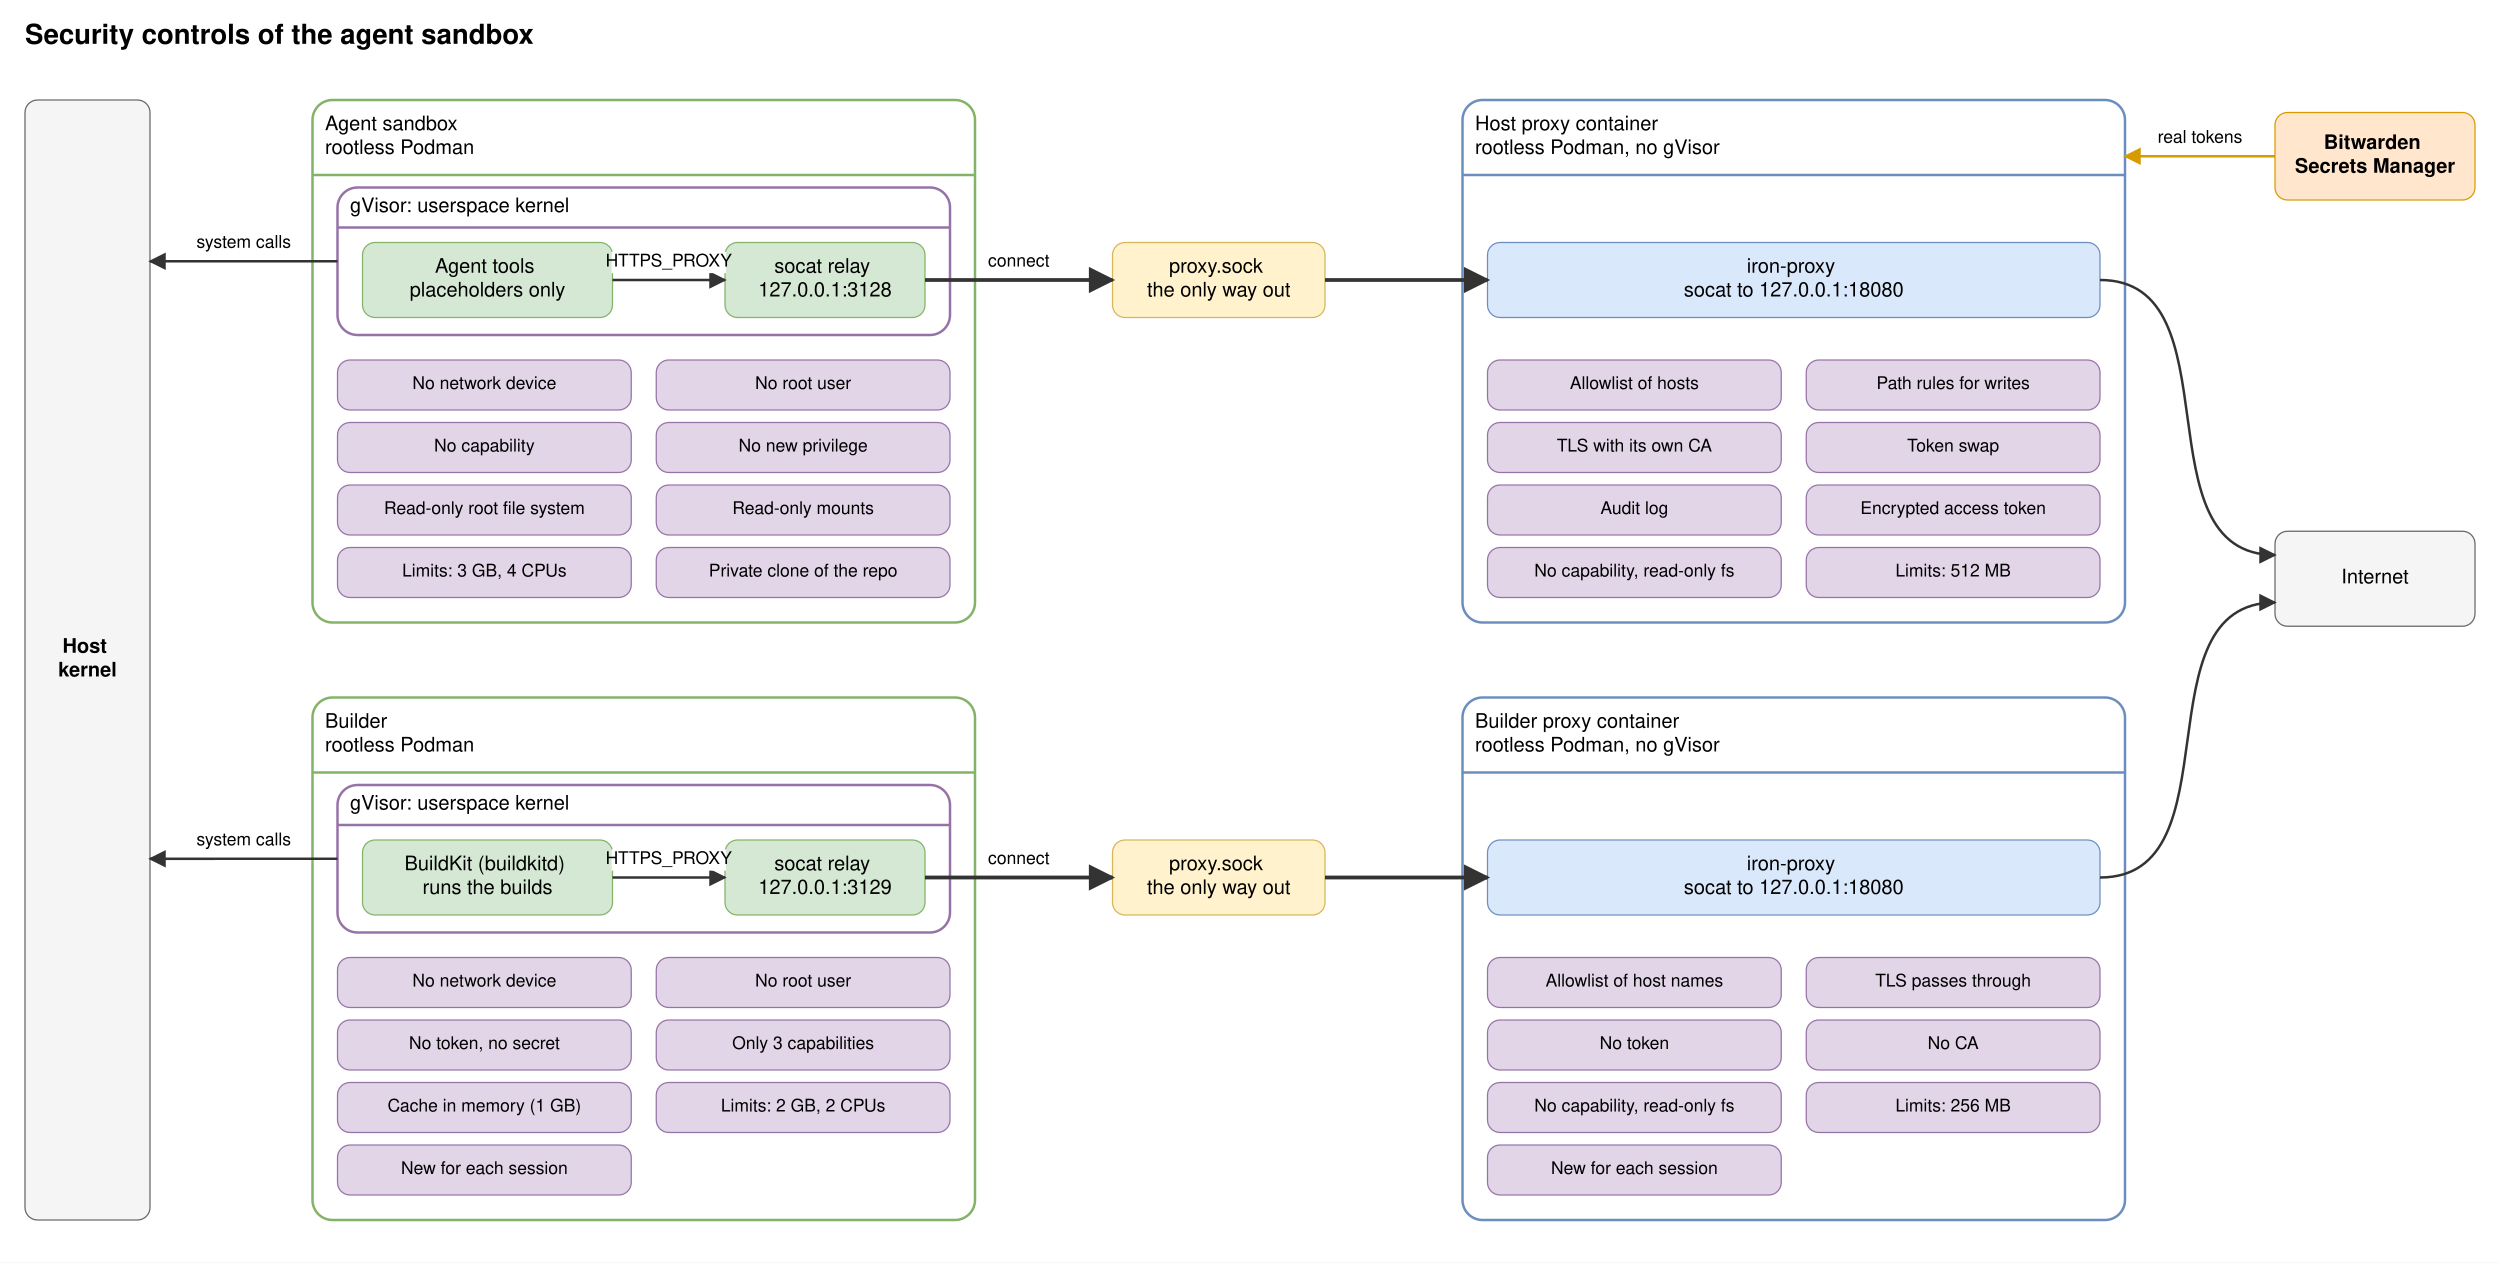
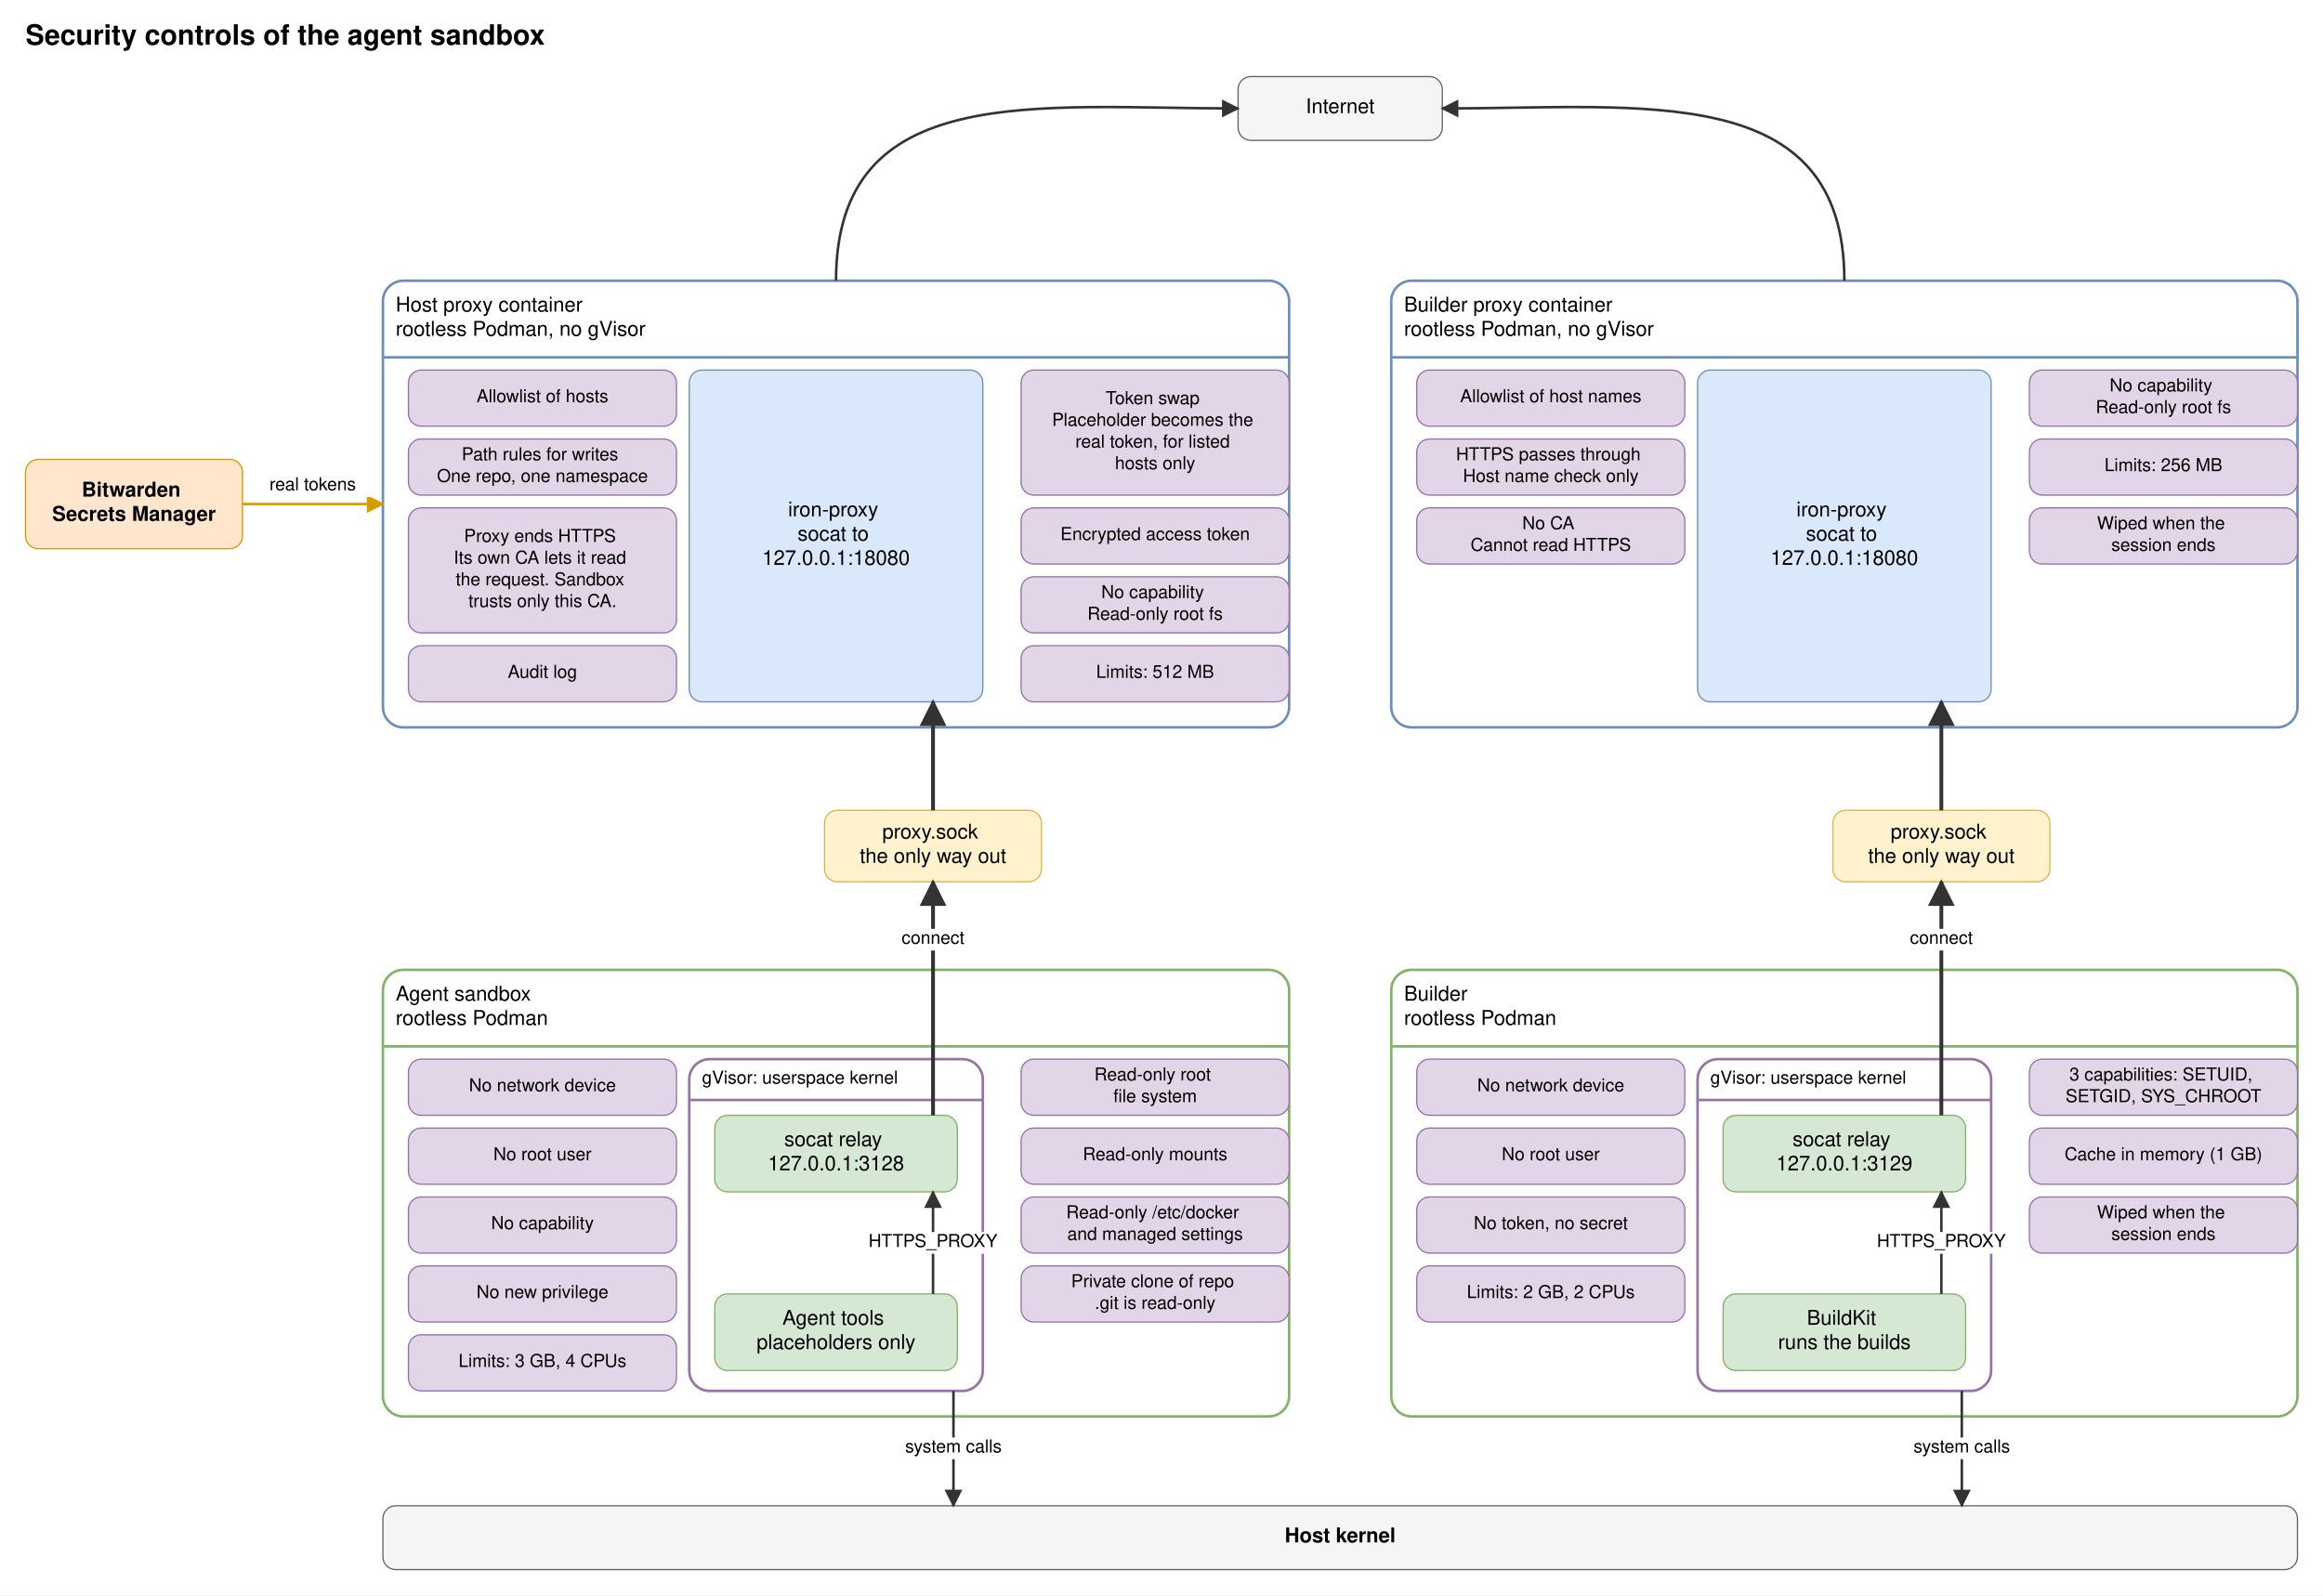
- <svg xmlns="http://www.w3.org/2000/svg" width="2000" height="1010" viewBox="0 0 2000 1010" font-family="Helvetica, Arial, sans-serif" fill="#000000">
+ <svg xmlns="http://www.w3.org/2000/svg" width="1820" height="1250" viewBox="0 0 1820 1250" font-family="Helvetica, Arial, sans-serif" fill="#000000">
  <defs>
    <marker id="a-dark" viewBox="0 0 10 10" refX="9" refY="5" markerWidth="7" markerHeight="7" markerUnits="strokeWidth" orient="auto">
      <path d="M0 0 L10 5 L0 10 z" fill="#333333" />
    </marker>
    <marker id="a-orange" viewBox="0 0 10 10" refX="9" refY="5" markerWidth="7" markerHeight="7" markerUnits="strokeWidth" orient="auto">
      <path d="M0 0 L10 5 L0 10 z" fill="#d79b00" />
    </marker>
  </defs>
-   <rect width="2000" height="1010" fill="#ffffff" />
+   <rect width="1820" height="1250" fill="#ffffff" />
  <text x="20" y="30" dominant-baseline="central" font-size="22" font-weight="bold">Security controls of the agent sandbox</text>
-   <rect x="20" y="80" width="100" height="896" rx="10" fill="#f5f5f5" stroke="#666666" stroke-width="1" />
-   <text x="70.0" y="518.5" text-anchor="middle" dominant-baseline="central" font-size="16" font-weight="bold">
-     <tspan x="70.0" dy="0">Host</tspan>
-     <tspan x="70.0" dy="19">kernel</tspan>
-   </text>
-   <rect x="250" y="80" width="530" height="418" rx="16" fill="#ffffff" stroke="#82b366" stroke-width="2" />
-   <line x1="250" y1="140" x2="780" y2="140" stroke="#82b366" stroke-width="2" />
-   <text x="260" y="100.5" text-anchor="start" dominant-baseline="central" font-size="16">
-     <tspan x="260" dy="0">Agent sandbox</tspan>
-     <tspan x="260" dy="19">rootless Podman</tspan>
-   </text>
-   <rect x="270" y="150" width="490" height="118" rx="16" fill="#ffffff" stroke="#9673a6" stroke-width="2" />
-   <line x1="270" y1="182" x2="760" y2="182" stroke="#9673a6" stroke-width="2" />
-   <text x="280" y="166.0" text-anchor="start" dominant-baseline="central" font-size="16">
-     <tspan x="280" dy="0">gVisor: userspace kernel</tspan>
-   </text>
-   <rect x="290" y="194" width="200" height="60" rx="10" fill="#d5e8d4" stroke="#82b366" stroke-width="1" />
-   <text x="390.0" y="214.5" text-anchor="middle" dominant-baseline="central" font-size="16">
-     <tspan x="390.0" dy="0">Agent tools</tspan>
-     <tspan x="390.0" dy="19">placeholders only</tspan>
-   </text>
-   <rect x="580" y="194" width="160" height="60" rx="10" fill="#d5e8d4" stroke="#82b366" stroke-width="1" />
-   <text x="660.0" y="214.5" text-anchor="middle" dominant-baseline="central" font-size="16">
-     <tspan x="660.0" dy="0">socat relay</tspan>
-     <tspan x="660.0" dy="19">127.0.0.1:3128</tspan>
-   </text>
-   <rect x="250" y="558" width="530" height="418" rx="16" fill="#ffffff" stroke="#82b366" stroke-width="2" />
-   <line x1="250" y1="618" x2="780" y2="618" stroke="#82b366" stroke-width="2" />
-   <text x="260" y="578.5" text-anchor="start" dominant-baseline="central" font-size="16">
-     <tspan x="260" dy="0">Builder</tspan>
-     <tspan x="260" dy="19">rootless Podman</tspan>
-   </text>
-   <rect x="270" y="628" width="490" height="118" rx="16" fill="#ffffff" stroke="#9673a6" stroke-width="2" />
-   <line x1="270" y1="660" x2="760" y2="660" stroke="#9673a6" stroke-width="2" />
-   <text x="280" y="644.0" text-anchor="start" dominant-baseline="central" font-size="16">
-     <tspan x="280" dy="0">gVisor: userspace kernel</tspan>
-   </text>
-   <rect x="290" y="672" width="200" height="60" rx="10" fill="#d5e8d4" stroke="#82b366" stroke-width="1" />
-   <text x="390.0" y="692.5" text-anchor="middle" dominant-baseline="central" font-size="16">
-     <tspan x="390.0" dy="0">BuildKit (buildkitd)</tspan>
-     <tspan x="390.0" dy="19">runs the builds</tspan>
-   </text>
-   <rect x="580" y="672" width="160" height="60" rx="10" fill="#d5e8d4" stroke="#82b366" stroke-width="1" />
-   <text x="660.0" y="692.5" text-anchor="middle" dominant-baseline="central" font-size="16">
-     <tspan x="660.0" dy="0">socat relay</tspan>
-     <tspan x="660.0" dy="19">127.0.0.1:3129</tspan>
-   </text>
-   <rect x="1170" y="80" width="530" height="418" rx="16" fill="#ffffff" stroke="#6c8ebf" stroke-width="2" />
-   <line x1="1170" y1="140" x2="1700" y2="140" stroke="#6c8ebf" stroke-width="2" />
-   <text x="1180" y="100.5" text-anchor="start" dominant-baseline="central" font-size="16">
-     <tspan x="1180" dy="0">Host proxy container</tspan>
-     <tspan x="1180" dy="19">rootless Podman, no gVisor</tspan>
-   </text>
-   <rect x="1190" y="194" width="490" height="60" rx="10" fill="#dae8fc" stroke="#6c8ebf" stroke-width="1" />
-   <text x="1435.0" y="214.5" text-anchor="middle" dominant-baseline="central" font-size="16">
-     <tspan x="1435.0" dy="0">iron-proxy</tspan>
-     <tspan x="1435.0" dy="19">socat to 127.0.0.1:18080</tspan>
-   </text>
-   <rect x="1170" y="558" width="530" height="418" rx="16" fill="#ffffff" stroke="#6c8ebf" stroke-width="2" />
-   <line x1="1170" y1="618" x2="1700" y2="618" stroke="#6c8ebf" stroke-width="2" />
-   <text x="1180" y="578.5" text-anchor="start" dominant-baseline="central" font-size="16">
-     <tspan x="1180" dy="0">Builder proxy container</tspan>
-     <tspan x="1180" dy="19">rootless Podman, no gVisor</tspan>
-   </text>
-   <rect x="1190" y="672" width="490" height="60" rx="10" fill="#dae8fc" stroke="#6c8ebf" stroke-width="1" />
-   <text x="1435.0" y="692.5" text-anchor="middle" dominant-baseline="central" font-size="16">
-     <tspan x="1435.0" dy="0">iron-proxy</tspan>
-     <tspan x="1435.0" dy="19">socat to 127.0.0.1:18080</tspan>
-   </text>
-   <rect x="270" y="288" width="235" height="40" rx="10" fill="#e1d5e7" stroke="#9673a6" stroke-width="1" />
-   <text x="387.5" y="308.0" text-anchor="middle" dominant-baseline="central" font-size="14">
-     <tspan x="387.5" dy="0">No network device</tspan>
-   </text>
-   <rect x="525" y="288" width="235" height="40" rx="10" fill="#e1d5e7" stroke="#9673a6" stroke-width="1" />
-   <text x="642.5" y="308.0" text-anchor="middle" dominant-baseline="central" font-size="14">
-     <tspan x="642.5" dy="0">No root user</tspan>
-   </text>
-   <rect x="270" y="338" width="235" height="40" rx="10" fill="#e1d5e7" stroke="#9673a6" stroke-width="1" />
-   <text x="387.5" y="358.0" text-anchor="middle" dominant-baseline="central" font-size="14">
-     <tspan x="387.5" dy="0">No capability</tspan>
-   </text>
-   <rect x="525" y="338" width="235" height="40" rx="10" fill="#e1d5e7" stroke="#9673a6" stroke-width="1" />
-   <text x="642.5" y="358.0" text-anchor="middle" dominant-baseline="central" font-size="14">
-     <tspan x="642.5" dy="0">No new privilege</tspan>
-   </text>
-   <rect x="270" y="388" width="235" height="40" rx="10" fill="#e1d5e7" stroke="#9673a6" stroke-width="1" />
-   <text x="387.5" y="408.0" text-anchor="middle" dominant-baseline="central" font-size="14">
-     <tspan x="387.5" dy="0">Read-only root file system</tspan>
-   </text>
-   <rect x="525" y="388" width="235" height="40" rx="10" fill="#e1d5e7" stroke="#9673a6" stroke-width="1" />
-   <text x="642.5" y="408.0" text-anchor="middle" dominant-baseline="central" font-size="14">
-     <tspan x="642.5" dy="0">Read-only mounts</tspan>
-   </text>
-   <rect x="270" y="438" width="235" height="40" rx="10" fill="#e1d5e7" stroke="#9673a6" stroke-width="1" />
-   <text x="387.5" y="458.0" text-anchor="middle" dominant-baseline="central" font-size="14">
-     <tspan x="387.5" dy="0">Limits: 3 GB, 4 CPUs</tspan>
-   </text>
-   <rect x="525" y="438" width="235" height="40" rx="10" fill="#e1d5e7" stroke="#9673a6" stroke-width="1" />
-   <text x="642.5" y="458.0" text-anchor="middle" dominant-baseline="central" font-size="14">
-     <tspan x="642.5" dy="0">Private clone of the repo</tspan>
-   </text>
-   <rect x="270" y="766" width="235" height="40" rx="10" fill="#e1d5e7" stroke="#9673a6" stroke-width="1" />
-   <text x="387.5" y="786.0" text-anchor="middle" dominant-baseline="central" font-size="14">
-     <tspan x="387.5" dy="0">No network device</tspan>
-   </text>
-   <rect x="525" y="766" width="235" height="40" rx="10" fill="#e1d5e7" stroke="#9673a6" stroke-width="1" />
-   <text x="642.5" y="786.0" text-anchor="middle" dominant-baseline="central" font-size="14">
-     <tspan x="642.5" dy="0">No root user</tspan>
-   </text>
-   <rect x="270" y="816" width="235" height="40" rx="10" fill="#e1d5e7" stroke="#9673a6" stroke-width="1" />
-   <text x="387.5" y="836.0" text-anchor="middle" dominant-baseline="central" font-size="14">
-     <tspan x="387.5" dy="0">No token, no secret</tspan>
-   </text>
-   <rect x="525" y="816" width="235" height="40" rx="10" fill="#e1d5e7" stroke="#9673a6" stroke-width="1" />
-   <text x="642.5" y="836.0" text-anchor="middle" dominant-baseline="central" font-size="14">
-     <tspan x="642.5" dy="0">Only 3 capabilities</tspan>
-   </text>
-   <rect x="270" y="866" width="235" height="40" rx="10" fill="#e1d5e7" stroke="#9673a6" stroke-width="1" />
-   <text x="387.5" y="886.0" text-anchor="middle" dominant-baseline="central" font-size="14">
-     <tspan x="387.5" dy="0">Cache in memory (1 GB)</tspan>
-   </text>
-   <rect x="525" y="866" width="235" height="40" rx="10" fill="#e1d5e7" stroke="#9673a6" stroke-width="1" />
-   <text x="642.5" y="886.0" text-anchor="middle" dominant-baseline="central" font-size="14">
-     <tspan x="642.5" dy="0">Limits: 2 GB, 2 CPUs</tspan>
-   </text>
-   <rect x="270" y="916" width="235" height="40" rx="10" fill="#e1d5e7" stroke="#9673a6" stroke-width="1" />
-   <text x="387.5" y="936.0" text-anchor="middle" dominant-baseline="central" font-size="14">
-     <tspan x="387.5" dy="0">New for each session</tspan>
-   </text>
-   <rect x="1190" y="288" width="235" height="40" rx="10" fill="#e1d5e7" stroke="#9673a6" stroke-width="1" />
-   <text x="1307.5" y="308.0" text-anchor="middle" dominant-baseline="central" font-size="14">
-     <tspan x="1307.5" dy="0">Allowlist of hosts</tspan>
-   </text>
-   <rect x="1445" y="288" width="235" height="40" rx="10" fill="#e1d5e7" stroke="#9673a6" stroke-width="1" />
-   <text x="1562.5" y="308.0" text-anchor="middle" dominant-baseline="central" font-size="14">
-     <tspan x="1562.5" dy="0">Path rules for writes</tspan>
-   </text>
-   <rect x="1190" y="338" width="235" height="40" rx="10" fill="#e1d5e7" stroke="#9673a6" stroke-width="1" />
-   <text x="1307.5" y="358.0" text-anchor="middle" dominant-baseline="central" font-size="14">
-     <tspan x="1307.5" dy="0">TLS with its own CA</tspan>
-   </text>
-   <rect x="1445" y="338" width="235" height="40" rx="10" fill="#e1d5e7" stroke="#9673a6" stroke-width="1" />
-   <text x="1562.5" y="358.0" text-anchor="middle" dominant-baseline="central" font-size="14">
-     <tspan x="1562.5" dy="0">Token swap</tspan>
-   </text>
-   <rect x="1190" y="388" width="235" height="40" rx="10" fill="#e1d5e7" stroke="#9673a6" stroke-width="1" />
-   <text x="1307.5" y="408.0" text-anchor="middle" dominant-baseline="central" font-size="14">
-     <tspan x="1307.5" dy="0">Audit log</tspan>
-   </text>
-   <rect x="1445" y="388" width="235" height="40" rx="10" fill="#e1d5e7" stroke="#9673a6" stroke-width="1" />
-   <text x="1562.5" y="408.0" text-anchor="middle" dominant-baseline="central" font-size="14">
-     <tspan x="1562.5" dy="0">Encrypted access token</tspan>
-   </text>
-   <rect x="1190" y="438" width="235" height="40" rx="10" fill="#e1d5e7" stroke="#9673a6" stroke-width="1" />
-   <text x="1307.5" y="458.0" text-anchor="middle" dominant-baseline="central" font-size="14">
-     <tspan x="1307.5" dy="0">No capability, read-only fs</tspan>
-   </text>
-   <rect x="1445" y="438" width="235" height="40" rx="10" fill="#e1d5e7" stroke="#9673a6" stroke-width="1" />
-   <text x="1562.5" y="458.0" text-anchor="middle" dominant-baseline="central" font-size="14">
-     <tspan x="1562.5" dy="0">Limits: 512 MB</tspan>
-   </text>
-   <rect x="1190" y="766" width="235" height="40" rx="10" fill="#e1d5e7" stroke="#9673a6" stroke-width="1" />
-   <text x="1307.5" y="786.0" text-anchor="middle" dominant-baseline="central" font-size="14">
-     <tspan x="1307.5" dy="0">Allowlist of host names</tspan>
-   </text>
-   <rect x="1445" y="766" width="235" height="40" rx="10" fill="#e1d5e7" stroke="#9673a6" stroke-width="1" />
-   <text x="1562.5" y="786.0" text-anchor="middle" dominant-baseline="central" font-size="14">
-     <tspan x="1562.5" dy="0">TLS passes through</tspan>
-   </text>
-   <rect x="1190" y="816" width="235" height="40" rx="10" fill="#e1d5e7" stroke="#9673a6" stroke-width="1" />
-   <text x="1307.5" y="836.0" text-anchor="middle" dominant-baseline="central" font-size="14">
-     <tspan x="1307.5" dy="0">No token</tspan>
-   </text>
-   <rect x="1445" y="816" width="235" height="40" rx="10" fill="#e1d5e7" stroke="#9673a6" stroke-width="1" />
-   <text x="1562.5" y="836.0" text-anchor="middle" dominant-baseline="central" font-size="14">
-     <tspan x="1562.5" dy="0">No CA</tspan>
-   </text>
-   <rect x="1190" y="866" width="235" height="40" rx="10" fill="#e1d5e7" stroke="#9673a6" stroke-width="1" />
-   <text x="1307.5" y="886.0" text-anchor="middle" dominant-baseline="central" font-size="14">
-     <tspan x="1307.5" dy="0">No capability, read-only fs</tspan>
-   </text>
-   <rect x="1445" y="866" width="235" height="40" rx="10" fill="#e1d5e7" stroke="#9673a6" stroke-width="1" />
-   <text x="1562.5" y="886.0" text-anchor="middle" dominant-baseline="central" font-size="14">
-     <tspan x="1562.5" dy="0">Limits: 256 MB</tspan>
-   </text>
-   <rect x="1190" y="916" width="235" height="40" rx="10" fill="#e1d5e7" stroke="#9673a6" stroke-width="1" />
-   <text x="1307.5" y="936.0" text-anchor="middle" dominant-baseline="central" font-size="14">
-     <tspan x="1307.5" dy="0">New for each session</tspan>
-   </text>
-   <rect x="890" y="194" width="170" height="60" rx="10" fill="#fff2cc" stroke="#d6b656" stroke-width="1" />
-   <text x="975.0" y="214.5" text-anchor="middle" dominant-baseline="central" font-size="16">
-     <tspan x="975.0" dy="0">proxy.sock</tspan>
-     <tspan x="975.0" dy="19">the only way out</tspan>
-   </text>
-   <rect x="890" y="672" width="170" height="60" rx="10" fill="#fff2cc" stroke="#d6b656" stroke-width="1" />
-   <text x="975.0" y="692.5" text-anchor="middle" dominant-baseline="central" font-size="16">
-     <tspan x="975.0" dy="0">proxy.sock</tspan>
-     <tspan x="975.0" dy="19">the only way out</tspan>
-   </text>
-   <rect x="1820" y="90" width="160" height="70" rx="10" fill="#ffe6cc" stroke="#d79b00" stroke-width="1" />
-   <text x="1900.0" y="115.5" text-anchor="middle" dominant-baseline="central" font-size="16" font-weight="bold">
-     <tspan x="1900.0" dy="0">Bitwarden</tspan>
-     <tspan x="1900.0" dy="19">Secrets Manager</tspan>
-   </text>
-   <rect x="1820" y="425" width="160" height="76" rx="10" fill="#f5f5f5" stroke="#666666" stroke-width="1" />
-   <text x="1900.0" y="463.0" text-anchor="middle" dominant-baseline="central" font-size="16">
-     <tspan x="1900.0" dy="0">Internet</tspan>
-   </text>
-   <path d="M490 224.0 C535.0 224.0 535.0 224.0 580 224.0" fill="none" stroke="#333333" stroke-width="2" marker-end="url(#a-dark)" />
-   <rect x="489.2" y="201.5" width="91.6" height="17" fill="#ffffff" />
-   <text x="535.0" y="210.0" text-anchor="middle" dominant-baseline="central" font-size="14">
-     <tspan x="535.0" dy="0">HTTPS_PROXY</tspan>
-   </text>
-   <path d="M740 224.0 C815.0 224.0 815.0 224.0 890 224.0" fill="none" stroke="#333333" stroke-width="3" marker-end="url(#a-dark)" />
-   <rect x="784.4" y="201.5" width="61.2" height="17" fill="#ffffff" />
-   <text x="815.0" y="210.0" text-anchor="middle" dominant-baseline="central" font-size="14">
-     <tspan x="815.0" dy="0">connect</tspan>
-   </text>
-   <path d="M1060 224.0 C1125.0 224.0 1125.0 224.0 1190 224.0" fill="none" stroke="#333333" stroke-width="3" marker-end="url(#a-dark)" />
-   <path d="M1680 224.0 C1790.0 224.0 1710.0 444.0 1820 444.0" fill="none" stroke="#333333" stroke-width="2" marker-end="url(#a-dark)" />
-   <path d="M1820 125.0 C1760.0 125.0 1760.0 125.019 1700 125.019" fill="none" stroke="#d79b00" stroke-width="2" marker-end="url(#a-orange)" />
-   <rect x="1714.2" y="102.509" width="91.6" height="17" fill="#ffffff" />
-   <text x="1760.0" y="111.009" text-anchor="middle" dominant-baseline="central" font-size="14">
-     <tspan x="1760.0" dy="0">real tokens</tspan>
-   </text>
-   <path d="M490 702.0 C535.0 702.0 535.0 702.0 580 702.0" fill="none" stroke="#333333" stroke-width="2" marker-end="url(#a-dark)" />
-   <rect x="489.2" y="679.5" width="91.6" height="17" fill="#ffffff" />
-   <text x="535.0" y="688.0" text-anchor="middle" dominant-baseline="central" font-size="14">
-     <tspan x="535.0" dy="0">HTTPS_PROXY</tspan>
-   </text>
-   <path d="M740 702.0 C815.0 702.0 815.0 702.0 890 702.0" fill="none" stroke="#333333" stroke-width="3" marker-end="url(#a-dark)" />
-   <rect x="784.4" y="679.5" width="61.2" height="17" fill="#ffffff" />
-   <text x="815.0" y="688.0" text-anchor="middle" dominant-baseline="central" font-size="14">
-     <tspan x="815.0" dy="0">connect</tspan>
-   </text>
-   <path d="M1060 702.0 C1125.0 702.0 1125.0 702.0 1190 702.0" fill="none" stroke="#333333" stroke-width="3" marker-end="url(#a-dark)" />
-   <path d="M1680 702.0 C1790.0 702.0 1710.0 482.0 1820 482.0" fill="none" stroke="#333333" stroke-width="2" marker-end="url(#a-dark)" />
-   <path d="M270 209.0 C195.0 209.0 195.0 209.024 120 209.024" fill="none" stroke="#333333" stroke-width="2" marker-end="url(#a-dark)" />
-   <rect x="145.4" y="186.512" width="99.2" height="17" fill="#ffffff" />
-   <text x="195.0" y="195.012" text-anchor="middle" dominant-baseline="central" font-size="14">
-     <tspan x="195.0" dy="0">system calls</tspan>
-   </text>
-   <path d="M270 687.0 C195.0 687.0 195.0 687.04 120 687.04" fill="none" stroke="#333333" stroke-width="2" marker-end="url(#a-dark)" />
-   <rect x="145.4" y="664.52" width="99.2" height="17" fill="#ffffff" />
-   <text x="195.0" y="673.02" text-anchor="middle" dominant-baseline="central" font-size="14">
-     <tspan x="195.0" dy="0">system calls</tspan>
+   <rect x="300" y="220" width="710" height="350" rx="16" fill="#ffffff" stroke="#6c8ebf" stroke-width="2" />
+   <line x1="300" y1="280" x2="1010" y2="280" stroke="#6c8ebf" stroke-width="2" />
+   <text x="310" y="240.5" text-anchor="start" dominant-baseline="central" font-size="16">
+     <tspan x="310" dy="0">Host proxy container</tspan>
+     <tspan x="310" dy="19">rootless Podman, no gVisor</tspan>
+   </text>
+   <rect x="540" y="290" width="230" height="260" rx="10" fill="#dae8fc" stroke="#6c8ebf" stroke-width="1" />
+   <text x="655.0" y="401.0" text-anchor="middle" dominant-baseline="central" font-size="16">
+     <tspan x="655.0" dy="0">iron-proxy</tspan>
+     <tspan x="655.0" dy="19">socat to</tspan>
+     <tspan x="655.0" dy="19">127.0.0.1:18080</tspan>
+   </text>
+   <rect x="320" y="290" width="210" height="44" rx="10" fill="#e1d5e7" stroke="#9673a6" stroke-width="1" />
+   <text x="425.0" y="312.0" text-anchor="middle" dominant-baseline="central" font-size="14">
+     <tspan x="425.0" dy="0">Allowlist of hosts</tspan>
+   </text>
+   <rect x="320" y="344" width="210" height="44" rx="10" fill="#e1d5e7" stroke="#9673a6" stroke-width="1" />
+   <text x="425.0" y="357.5" text-anchor="middle" dominant-baseline="central" font-size="14">
+     <tspan x="425.0" dy="0">Path rules for writes</tspan>
+     <tspan x="425.0" dy="17">One repo, one namespace</tspan>
+   </text>
+   <rect x="320" y="398" width="210" height="98" rx="10" fill="#e1d5e7" stroke="#9673a6" stroke-width="1" />
+   <text x="425.0" y="421.5" text-anchor="middle" dominant-baseline="central" font-size="14">
+     <tspan x="425.0" dy="0">Proxy ends HTTPS</tspan>
+     <tspan x="425.0" dy="17">Its own CA lets it read</tspan>
+     <tspan x="425.0" dy="17">the request. Sandbox</tspan>
+     <tspan x="425.0" dy="17">trusts only this CA.</tspan>
+   </text>
+   <rect x="320" y="506" width="210" height="44" rx="10" fill="#e1d5e7" stroke="#9673a6" stroke-width="1" />
+   <text x="425.0" y="528.0" text-anchor="middle" dominant-baseline="central" font-size="14">
+     <tspan x="425.0" dy="0">Audit log</tspan>
+   </text>
+   <rect x="800" y="290" width="210" height="98" rx="10" fill="#e1d5e7" stroke="#9673a6" stroke-width="1" />
+   <text x="905.0" y="313.5" text-anchor="middle" dominant-baseline="central" font-size="14">
+     <tspan x="905.0" dy="0">Token swap</tspan>
+     <tspan x="905.0" dy="17">Placeholder becomes the</tspan>
+     <tspan x="905.0" dy="17">real token, for listed</tspan>
+     <tspan x="905.0" dy="17">hosts only</tspan>
+   </text>
+   <rect x="800" y="398" width="210" height="44" rx="10" fill="#e1d5e7" stroke="#9673a6" stroke-width="1" />
+   <text x="905.0" y="420.0" text-anchor="middle" dominant-baseline="central" font-size="14">
+     <tspan x="905.0" dy="0">Encrypted access token</tspan>
+   </text>
+   <rect x="800" y="452" width="210" height="44" rx="10" fill="#e1d5e7" stroke="#9673a6" stroke-width="1" />
+   <text x="905.0" y="465.5" text-anchor="middle" dominant-baseline="central" font-size="14">
+     <tspan x="905.0" dy="0">No capability</tspan>
+     <tspan x="905.0" dy="17">Read-only root fs</tspan>
+   </text>
+   <rect x="800" y="506" width="210" height="44" rx="10" fill="#e1d5e7" stroke="#9673a6" stroke-width="1" />
+   <text x="905.0" y="528.0" text-anchor="middle" dominant-baseline="central" font-size="14">
+     <tspan x="905.0" dy="0">Limits: 512 MB</tspan>
+   </text>
+   <rect x="1090" y="220" width="710" height="350" rx="16" fill="#ffffff" stroke="#6c8ebf" stroke-width="2" />
+   <line x1="1090" y1="280" x2="1800" y2="280" stroke="#6c8ebf" stroke-width="2" />
+   <text x="1100" y="240.5" text-anchor="start" dominant-baseline="central" font-size="16">
+     <tspan x="1100" dy="0">Builder proxy container</tspan>
+     <tspan x="1100" dy="19">rootless Podman, no gVisor</tspan>
+   </text>
+   <rect x="1330" y="290" width="230" height="260" rx="10" fill="#dae8fc" stroke="#6c8ebf" stroke-width="1" />
+   <text x="1445.0" y="401.0" text-anchor="middle" dominant-baseline="central" font-size="16">
+     <tspan x="1445.0" dy="0">iron-proxy</tspan>
+     <tspan x="1445.0" dy="19">socat to</tspan>
+     <tspan x="1445.0" dy="19">127.0.0.1:18080</tspan>
+   </text>
+   <rect x="1110" y="290" width="210" height="44" rx="10" fill="#e1d5e7" stroke="#9673a6" stroke-width="1" />
+   <text x="1215.0" y="312.0" text-anchor="middle" dominant-baseline="central" font-size="14">
+     <tspan x="1215.0" dy="0">Allowlist of host names</tspan>
+   </text>
+   <rect x="1110" y="344" width="210" height="44" rx="10" fill="#e1d5e7" stroke="#9673a6" stroke-width="1" />
+   <text x="1215.0" y="357.5" text-anchor="middle" dominant-baseline="central" font-size="14">
+     <tspan x="1215.0" dy="0">HTTPS passes through</tspan>
+     <tspan x="1215.0" dy="17">Host name check only</tspan>
+   </text>
+   <rect x="1110" y="398" width="210" height="44" rx="10" fill="#e1d5e7" stroke="#9673a6" stroke-width="1" />
+   <text x="1215.0" y="411.5" text-anchor="middle" dominant-baseline="central" font-size="14">
+     <tspan x="1215.0" dy="0">No CA</tspan>
+     <tspan x="1215.0" dy="17">Cannot read HTTPS</tspan>
+   </text>
+   <rect x="1590" y="290" width="210" height="44" rx="10" fill="#e1d5e7" stroke="#9673a6" stroke-width="1" />
+   <text x="1695.0" y="303.5" text-anchor="middle" dominant-baseline="central" font-size="14">
+     <tspan x="1695.0" dy="0">No capability</tspan>
+     <tspan x="1695.0" dy="17">Read-only root fs</tspan>
+   </text>
+   <rect x="1590" y="344" width="210" height="44" rx="10" fill="#e1d5e7" stroke="#9673a6" stroke-width="1" />
+   <text x="1695.0" y="366.0" text-anchor="middle" dominant-baseline="central" font-size="14">
+     <tspan x="1695.0" dy="0">Limits: 256 MB</tspan>
+   </text>
+   <rect x="1590" y="398" width="210" height="44" rx="10" fill="#e1d5e7" stroke="#9673a6" stroke-width="1" />
+   <text x="1695.0" y="411.5" text-anchor="middle" dominant-baseline="central" font-size="14">
+     <tspan x="1695.0" dy="0">Wiped when the</tspan>
+     <tspan x="1695.0" dy="17">session ends</tspan>
+   </text>
+   <rect x="300" y="760" width="710" height="350" rx="16" fill="#ffffff" stroke="#82b366" stroke-width="2" />
+   <line x1="300" y1="820" x2="1010" y2="820" stroke="#82b366" stroke-width="2" />
+   <text x="310" y="780.5" text-anchor="start" dominant-baseline="central" font-size="16">
+     <tspan x="310" dy="0">Agent sandbox</tspan>
+     <tspan x="310" dy="19">rootless Podman</tspan>
+   </text>
+   <rect x="540" y="830" width="230" height="260" rx="16" fill="#ffffff" stroke="#9673a6" stroke-width="2" />
+   <line x1="540" y1="862" x2="770" y2="862" stroke="#9673a6" stroke-width="2" />
+   <text x="550" y="846.0" text-anchor="start" dominant-baseline="central" font-size="14">
+     <tspan x="550" dy="0">gVisor: userspace kernel</tspan>
+   </text>
+   <rect x="320" y="830" width="210" height="44" rx="10" fill="#e1d5e7" stroke="#9673a6" stroke-width="1" />
+   <text x="425.0" y="852.0" text-anchor="middle" dominant-baseline="central" font-size="14">
+     <tspan x="425.0" dy="0">No network device</tspan>
+   </text>
+   <rect x="320" y="884" width="210" height="44" rx="10" fill="#e1d5e7" stroke="#9673a6" stroke-width="1" />
+   <text x="425.0" y="906.0" text-anchor="middle" dominant-baseline="central" font-size="14">
+     <tspan x="425.0" dy="0">No root user</tspan>
+   </text>
+   <rect x="320" y="938" width="210" height="44" rx="10" fill="#e1d5e7" stroke="#9673a6" stroke-width="1" />
+   <text x="425.0" y="960.0" text-anchor="middle" dominant-baseline="central" font-size="14">
+     <tspan x="425.0" dy="0">No capability</tspan>
+   </text>
+   <rect x="320" y="992" width="210" height="44" rx="10" fill="#e1d5e7" stroke="#9673a6" stroke-width="1" />
+   <text x="425.0" y="1014.0" text-anchor="middle" dominant-baseline="central" font-size="14">
+     <tspan x="425.0" dy="0">No new privilege</tspan>
+   </text>
+   <rect x="320" y="1046" width="210" height="44" rx="10" fill="#e1d5e7" stroke="#9673a6" stroke-width="1" />
+   <text x="425.0" y="1068.0" text-anchor="middle" dominant-baseline="central" font-size="14">
+     <tspan x="425.0" dy="0">Limits: 3 GB, 4 CPUs</tspan>
+   </text>
+   <rect x="800" y="830" width="210" height="44" rx="10" fill="#e1d5e7" stroke="#9673a6" stroke-width="1" />
+   <text x="905.0" y="843.5" text-anchor="middle" dominant-baseline="central" font-size="14">
+     <tspan x="905.0" dy="0">Read-only root</tspan>
+     <tspan x="905.0" dy="17">file system</tspan>
+   </text>
+   <rect x="800" y="884" width="210" height="44" rx="10" fill="#e1d5e7" stroke="#9673a6" stroke-width="1" />
+   <text x="905.0" y="906.0" text-anchor="middle" dominant-baseline="central" font-size="14">
+     <tspan x="905.0" dy="0">Read-only mounts</tspan>
+   </text>
+   <rect x="800" y="938" width="210" height="44" rx="10" fill="#e1d5e7" stroke="#9673a6" stroke-width="1" />
+   <text x="905.0" y="951.5" text-anchor="middle" dominant-baseline="central" font-size="14">
+     <tspan x="905.0" dy="0">Read-only /etc/docker</tspan>
+     <tspan x="905.0" dy="17">and managed settings</tspan>
+   </text>
+   <rect x="800" y="992" width="210" height="44" rx="10" fill="#e1d5e7" stroke="#9673a6" stroke-width="1" />
+   <text x="905.0" y="1005.5" text-anchor="middle" dominant-baseline="central" font-size="14">
+     <tspan x="905.0" dy="0">Private clone of repo</tspan>
+     <tspan x="905.0" dy="17">.git is read-only</tspan>
+   </text>
+   <rect x="560" y="1014" width="190" height="60" rx="10" fill="#d5e8d4" stroke="#82b366" stroke-width="1" />
+   <text x="655.0" y="1034.5" text-anchor="middle" dominant-baseline="central" font-size="16">
+     <tspan x="655.0" dy="0">Agent tools</tspan>
+     <tspan x="655.0" dy="19">placeholders only</tspan>
+   </text>
+   <rect x="560" y="874" width="190" height="60" rx="10" fill="#d5e8d4" stroke="#82b366" stroke-width="1" />
+   <text x="655.0" y="894.5" text-anchor="middle" dominant-baseline="central" font-size="16">
+     <tspan x="655.0" dy="0">socat relay</tspan>
+     <tspan x="655.0" dy="19">127.0.0.1:3128</tspan>
+   </text>
+   <rect x="1090" y="760" width="710" height="350" rx="16" fill="#ffffff" stroke="#82b366" stroke-width="2" />
+   <line x1="1090" y1="820" x2="1800" y2="820" stroke="#82b366" stroke-width="2" />
+   <text x="1100" y="780.5" text-anchor="start" dominant-baseline="central" font-size="16">
+     <tspan x="1100" dy="0">Builder</tspan>
+     <tspan x="1100" dy="19">rootless Podman</tspan>
+   </text>
+   <rect x="1330" y="830" width="230" height="260" rx="16" fill="#ffffff" stroke="#9673a6" stroke-width="2" />
+   <line x1="1330" y1="862" x2="1560" y2="862" stroke="#9673a6" stroke-width="2" />
+   <text x="1340" y="846.0" text-anchor="start" dominant-baseline="central" font-size="14">
+     <tspan x="1340" dy="0">gVisor: userspace kernel</tspan>
+   </text>
+   <rect x="1110" y="830" width="210" height="44" rx="10" fill="#e1d5e7" stroke="#9673a6" stroke-width="1" />
+   <text x="1215.0" y="852.0" text-anchor="middle" dominant-baseline="central" font-size="14">
+     <tspan x="1215.0" dy="0">No network device</tspan>
+   </text>
+   <rect x="1110" y="884" width="210" height="44" rx="10" fill="#e1d5e7" stroke="#9673a6" stroke-width="1" />
+   <text x="1215.0" y="906.0" text-anchor="middle" dominant-baseline="central" font-size="14">
+     <tspan x="1215.0" dy="0">No root user</tspan>
+   </text>
+   <rect x="1110" y="938" width="210" height="44" rx="10" fill="#e1d5e7" stroke="#9673a6" stroke-width="1" />
+   <text x="1215.0" y="960.0" text-anchor="middle" dominant-baseline="central" font-size="14">
+     <tspan x="1215.0" dy="0">No token, no secret</tspan>
+   </text>
+   <rect x="1110" y="992" width="210" height="44" rx="10" fill="#e1d5e7" stroke="#9673a6" stroke-width="1" />
+   <text x="1215.0" y="1014.0" text-anchor="middle" dominant-baseline="central" font-size="14">
+     <tspan x="1215.0" dy="0">Limits: 2 GB, 2 CPUs</tspan>
+   </text>
+   <rect x="1590" y="830" width="210" height="44" rx="10" fill="#e1d5e7" stroke="#9673a6" stroke-width="1" />
+   <text x="1695.0" y="843.5" text-anchor="middle" dominant-baseline="central" font-size="14">
+     <tspan x="1695.0" dy="0">3 capabilities: SETUID,</tspan>
+     <tspan x="1695.0" dy="17">SETGID, SYS_CHROOT</tspan>
+   </text>
+   <rect x="1590" y="884" width="210" height="44" rx="10" fill="#e1d5e7" stroke="#9673a6" stroke-width="1" />
+   <text x="1695.0" y="906.0" text-anchor="middle" dominant-baseline="central" font-size="14">
+     <tspan x="1695.0" dy="0">Cache in memory (1 GB)</tspan>
+   </text>
+   <rect x="1590" y="938" width="210" height="44" rx="10" fill="#e1d5e7" stroke="#9673a6" stroke-width="1" />
+   <text x="1695.0" y="951.5" text-anchor="middle" dominant-baseline="central" font-size="14">
+     <tspan x="1695.0" dy="0">Wiped when the</tspan>
+     <tspan x="1695.0" dy="17">session ends</tspan>
+   </text>
+   <rect x="1350" y="1014" width="190" height="60" rx="10" fill="#d5e8d4" stroke="#82b366" stroke-width="1" />
+   <text x="1445.0" y="1034.5" text-anchor="middle" dominant-baseline="central" font-size="16">
+     <tspan x="1445.0" dy="0">BuildKit</tspan>
+     <tspan x="1445.0" dy="19">runs the builds</tspan>
+   </text>
+   <rect x="1350" y="874" width="190" height="60" rx="10" fill="#d5e8d4" stroke="#82b366" stroke-width="1" />
+   <text x="1445.0" y="894.5" text-anchor="middle" dominant-baseline="central" font-size="16">
+     <tspan x="1445.0" dy="0">socat relay</tspan>
+     <tspan x="1445.0" dy="19">127.0.0.1:3129</tspan>
+   </text>
+   <rect x="646" y="635" width="170" height="56" rx="10" fill="#fff2cc" stroke="#d6b656" stroke-width="1" />
+   <text x="731.0" y="653.5" text-anchor="middle" dominant-baseline="central" font-size="16">
+     <tspan x="731.0" dy="0">proxy.sock</tspan>
+     <tspan x="731.0" dy="19">the only way out</tspan>
+   </text>
+   <rect x="1436" y="635" width="170" height="56" rx="10" fill="#fff2cc" stroke="#d6b656" stroke-width="1" />
+   <text x="1521.0" y="653.5" text-anchor="middle" dominant-baseline="central" font-size="16">
+     <tspan x="1521.0" dy="0">proxy.sock</tspan>
+     <tspan x="1521.0" dy="19">the only way out</tspan>
+   </text>
+   <rect x="300" y="1180" width="1500" height="50" rx="10" fill="#f5f5f5" stroke="#666666" stroke-width="1" />
+   <text x="1050.0" y="1205.0" text-anchor="middle" dominant-baseline="central" font-size="16" font-weight="bold">
+     <tspan x="1050.0" dy="0">Host kernel</tspan>
+   </text>
+   <rect x="20" y="360" width="170" height="70" rx="10" fill="#ffe6cc" stroke="#d79b00" stroke-width="1" />
+   <text x="105.0" y="385.5" text-anchor="middle" dominant-baseline="central" font-size="16" font-weight="bold">
+     <tspan x="105.0" dy="0">Bitwarden</tspan>
+     <tspan x="105.0" dy="19">Secrets Manager</tspan>
+   </text>
+   <rect x="970" y="60" width="160" height="50" rx="10" fill="#f5f5f5" stroke="#666666" stroke-width="1" />
+   <text x="1050.0" y="85.0" text-anchor="middle" dominant-baseline="central" font-size="16">
+     <tspan x="1050.0" dy="0">Internet</tspan>
+   </text>
+   <path d="M731.0 1014 C731.0 974.0 731.0 974.0 731.0 934" fill="none" stroke="#333333" stroke-width="2" marker-end="url(#a-dark)" />
+   <rect x="685.2" y="965.5" width="91.6" height="17" fill="#ffffff" />
+   <text x="731.0" y="974.0" text-anchor="middle" dominant-baseline="central" font-size="14">
+     <tspan x="731.0" dy="0">HTTPS_PROXY</tspan>
+   </text>
+   <path d="M731.0 874 C731.0 782.5 731.0 782.5 731.0 691" fill="none" stroke="#333333" stroke-width="3" marker-end="url(#a-dark)" />
+   <rect x="700.4" y="727.884" width="61.2" height="17" fill="#ffffff" />
+   <text x="731.0" y="736.384" text-anchor="middle" dominant-baseline="central" font-size="14">
+     <tspan x="731.0" dy="0">connect</tspan>
+   </text>
+   <path d="M731.0 635 C731.0 592.5 730.992 592.5 730.992 550" fill="none" stroke="#333333" stroke-width="3" marker-end="url(#a-dark)" />
+   <path d="M655.0 220 C655.0 62.5 812.5 85.0 970 85.0" fill="none" stroke="#333333" stroke-width="2" marker-end="url(#a-dark)" />
+   <path d="M190 395.0 C245.0 395.0 245.0 395.0 300 395.0" fill="none" stroke="#d79b00" stroke-width="2" marker-end="url(#a-orange)" />
+   <rect x="199.2" y="372.5" width="91.6" height="17" fill="#ffffff" />
+   <text x="245.0" y="381.0" text-anchor="middle" dominant-baseline="central" font-size="14">
+     <tspan x="245.0" dy="0">real tokens</tspan>
+   </text>
+   <path d="M1521.0 1014 C1521.0 974.0 1521.0 974.0 1521.0 934" fill="none" stroke="#333333" stroke-width="2" marker-end="url(#a-dark)" />
+   <rect x="1475.2" y="965.5" width="91.6" height="17" fill="#ffffff" />
+   <text x="1521.0" y="974.0" text-anchor="middle" dominant-baseline="central" font-size="14">
+     <tspan x="1521.0" dy="0">HTTPS_PROXY</tspan>
+   </text>
+   <path d="M1521.0 874 C1521.0 782.5 1521.0 782.5 1521.0 691" fill="none" stroke="#333333" stroke-width="3" marker-end="url(#a-dark)" />
+   <rect x="1490.4" y="727.884" width="61.2" height="17" fill="#ffffff" />
+   <text x="1521.0" y="736.384" text-anchor="middle" dominant-baseline="central" font-size="14">
+     <tspan x="1521.0" dy="0">connect</tspan>
+   </text>
+   <path d="M1521.0 635 C1521.0 592.5 1520.992 592.5 1520.992 550" fill="none" stroke="#333333" stroke-width="3" marker-end="url(#a-dark)" />
+   <path d="M1445.0 220 C1445.0 62.5 1287.5 85.0 1130 85.0" fill="none" stroke="#333333" stroke-width="2" marker-end="url(#a-dark)" />
+   <path d="M747.0 1090 C747.0 1135.0 747.0 1135.0 747.0 1180" fill="none" stroke="#333333" stroke-width="2" marker-end="url(#a-dark)" />
+   <rect x="697.4" y="1126.5" width="99.2" height="17" fill="#ffffff" />
+   <text x="747.0" y="1135.0" text-anchor="middle" dominant-baseline="central" font-size="14">
+     <tspan x="747.0" dy="0">system calls</tspan>
+   </text>
+   <path d="M1537.0 1090 C1537.0 1135.0 1537.05 1135.0 1537.05 1180" fill="none" stroke="#333333" stroke-width="2" marker-end="url(#a-dark)" />
+   <rect x="1487.425" y="1126.5" width="99.2" height="17" fill="#ffffff" />
+   <text x="1537.025" y="1135.0" text-anchor="middle" dominant-baseline="central" font-size="14">
+     <tspan x="1537.025" dy="0">system calls</tspan>
  </text>
</svg>
